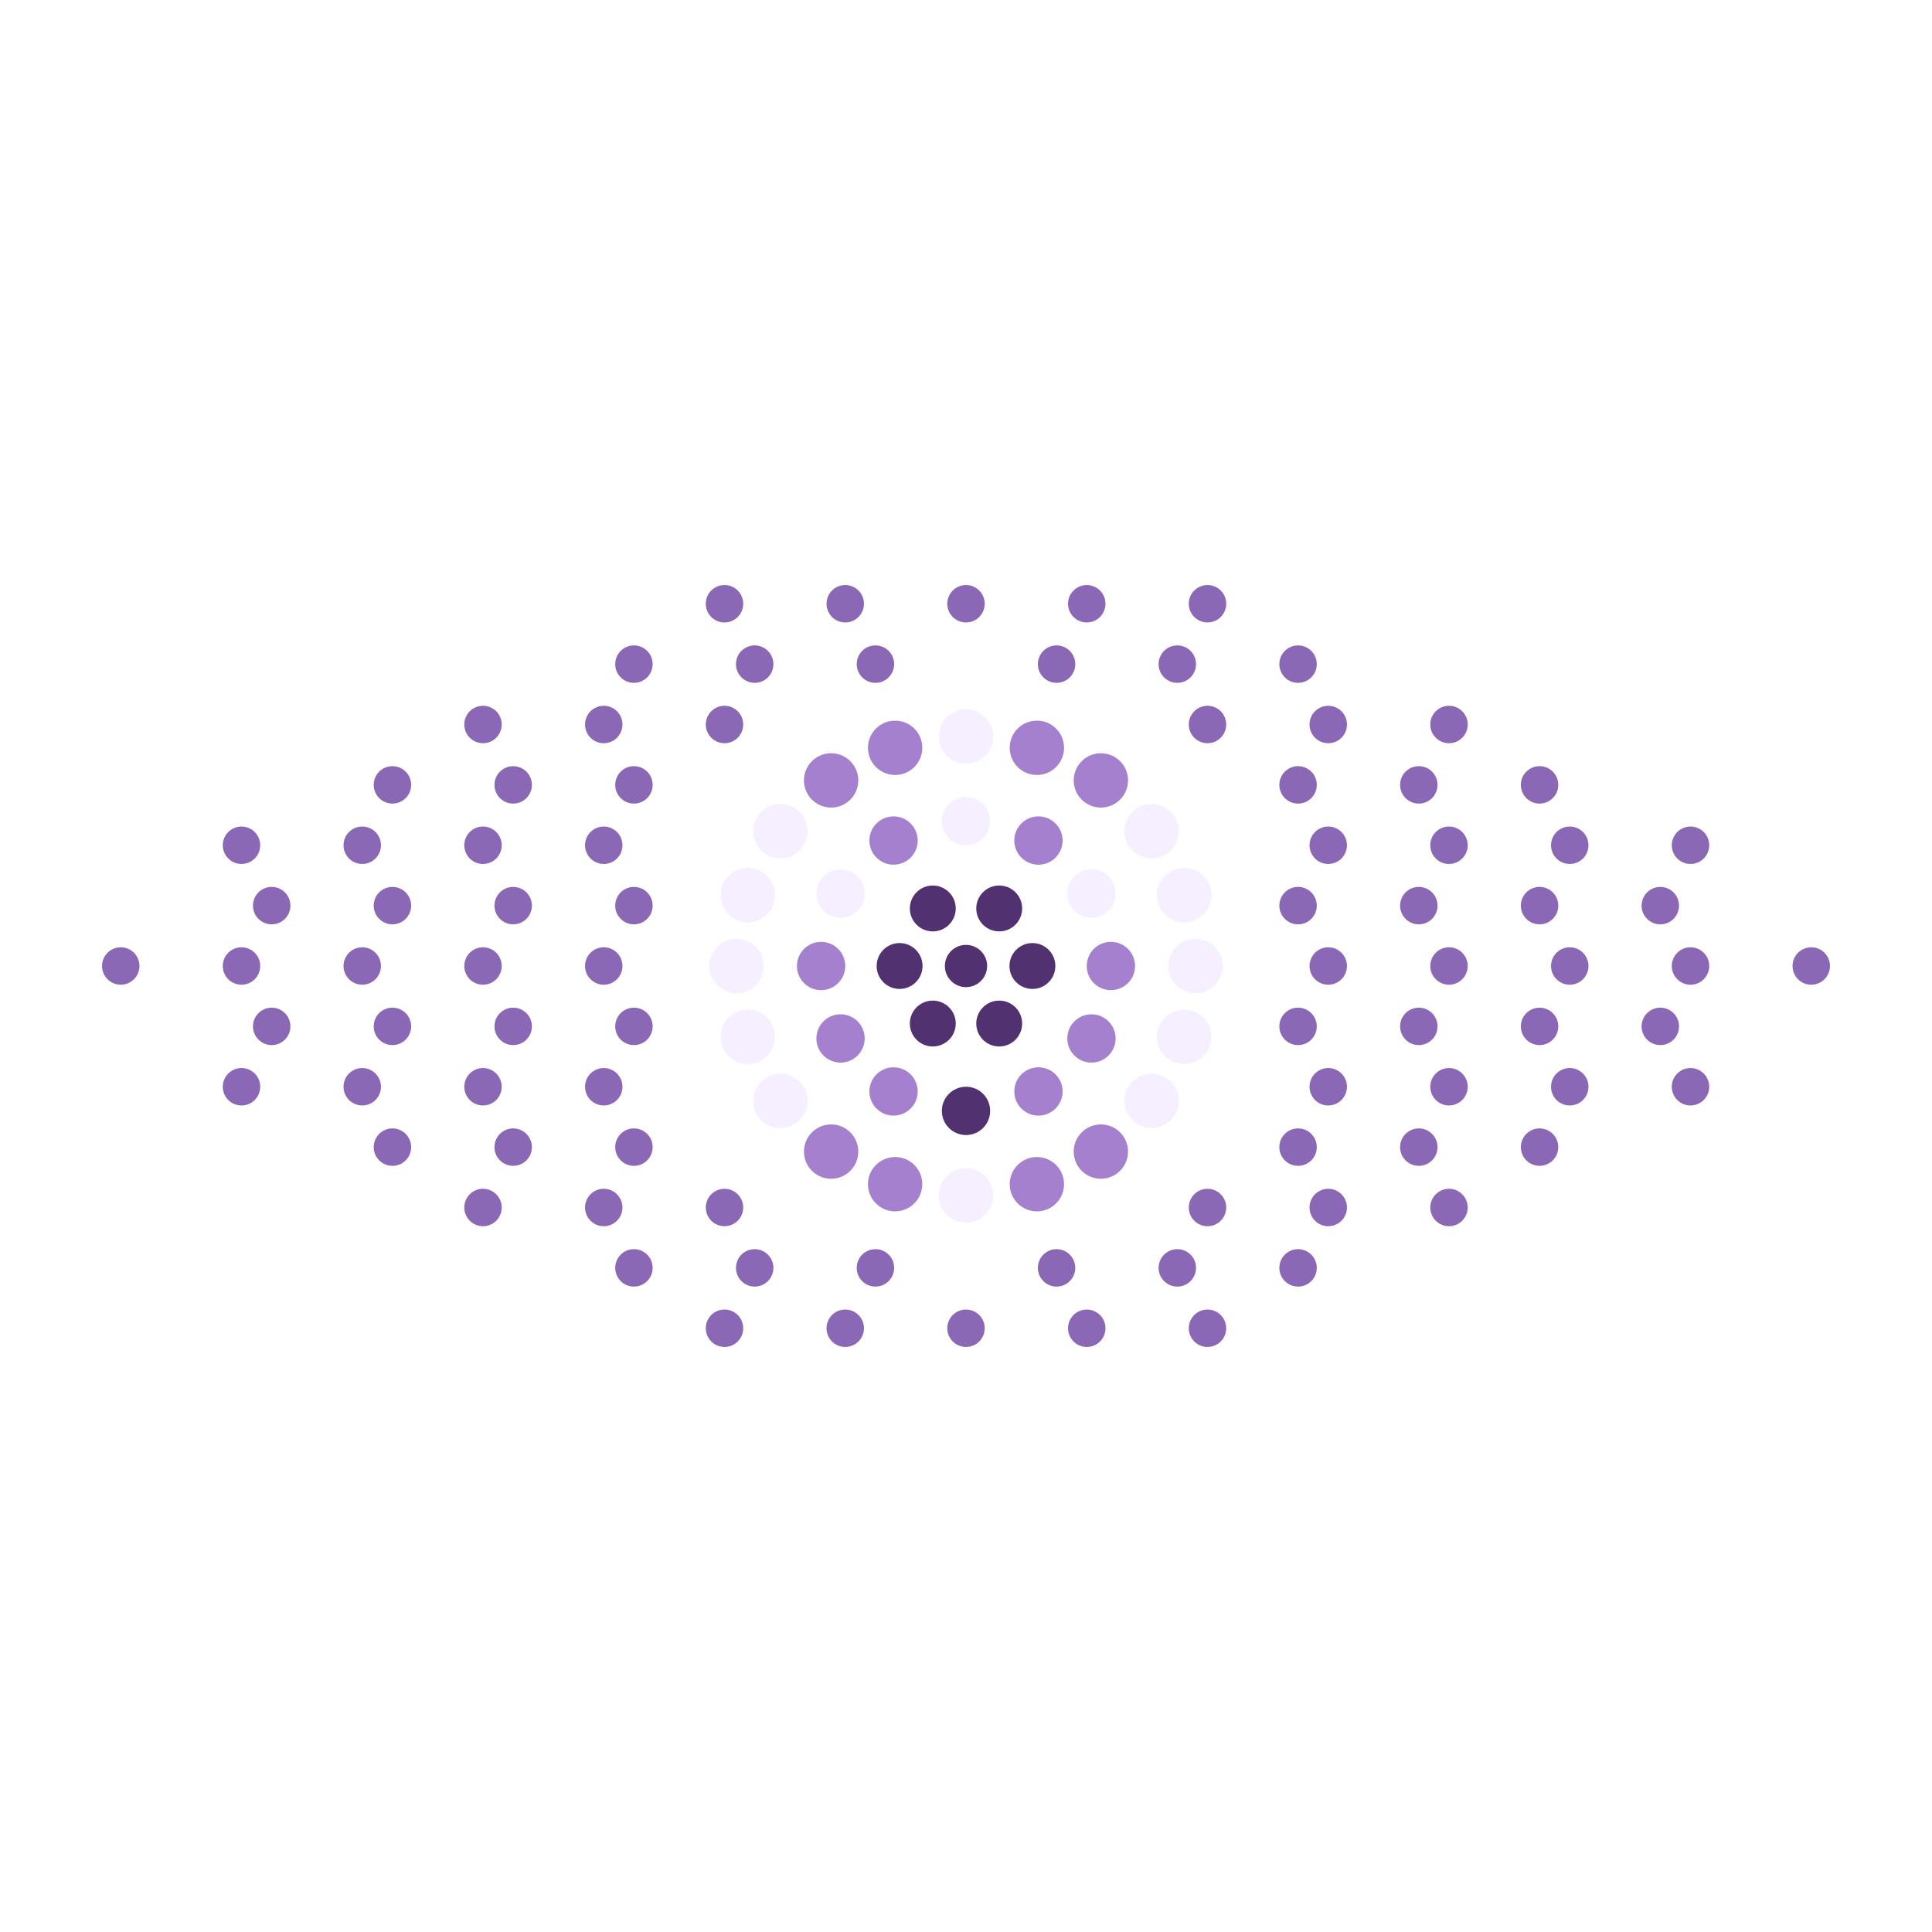
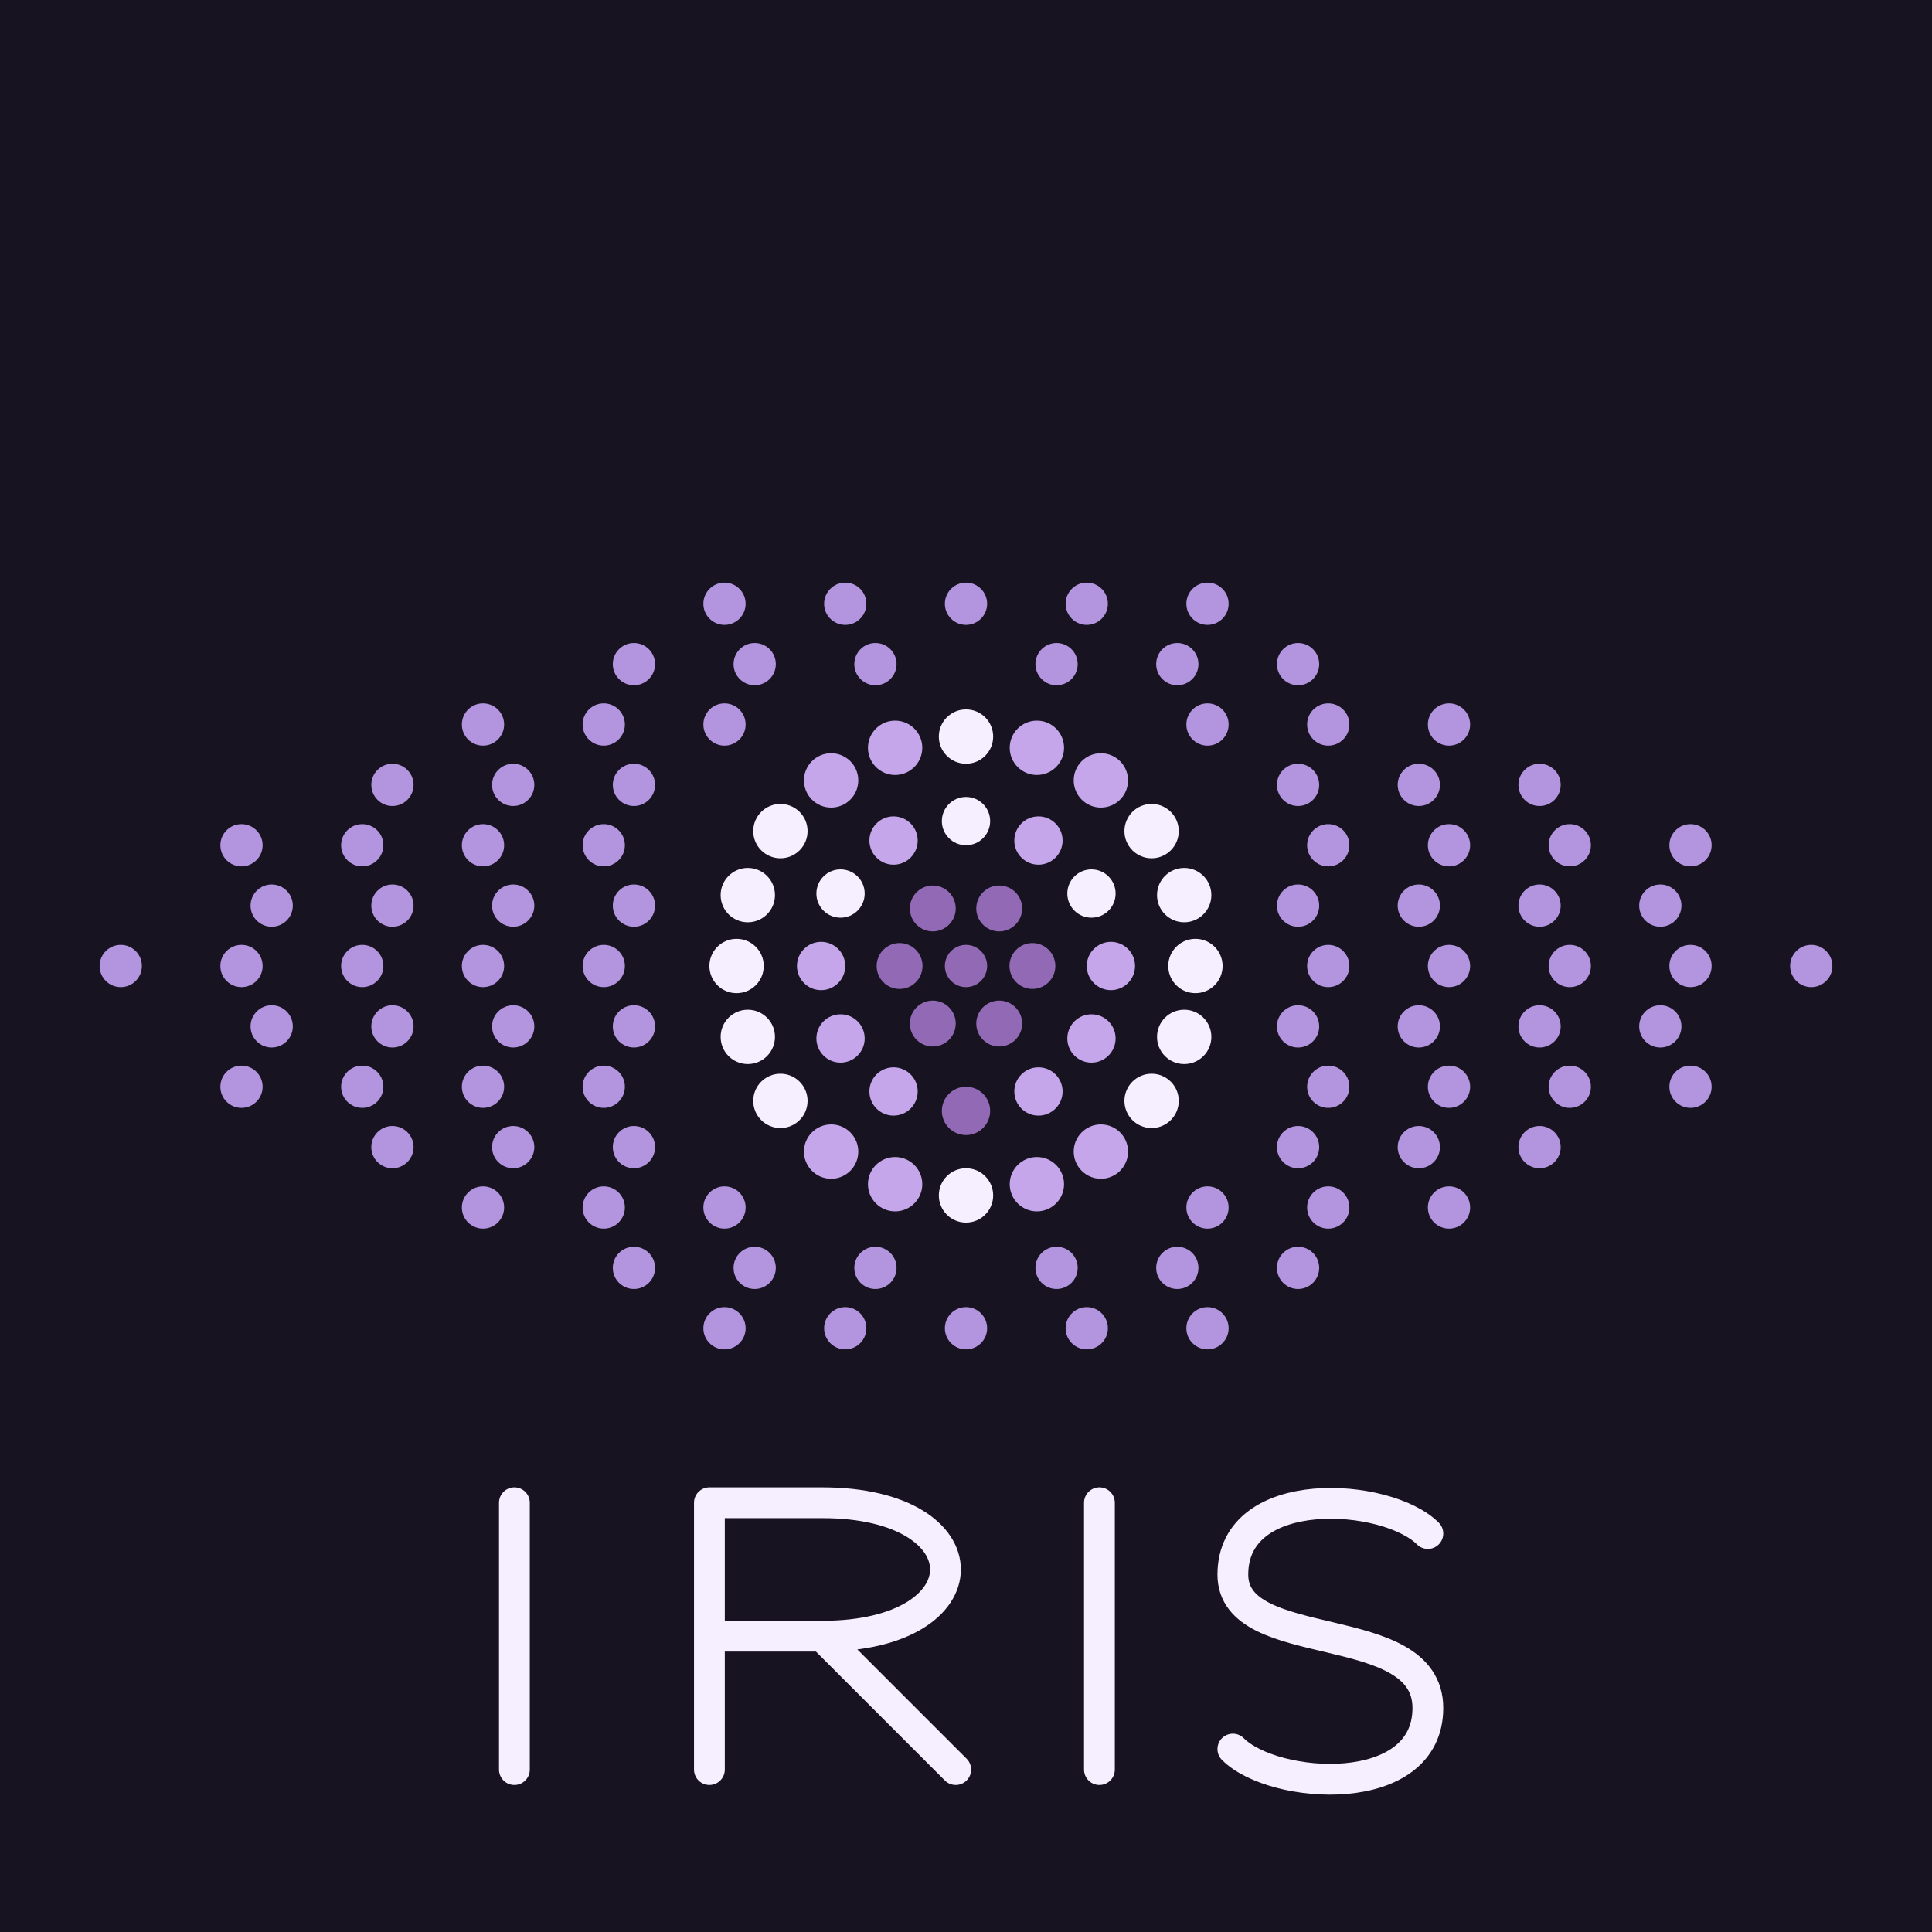
<svg xmlns="http://www.w3.org/2000/svg" width="960" height="960" viewBox="0 0 320 320" fill="none">
-   <g fill="#8b68b5">
-     <circle cx="125" cy="110" r="3.1" fill="#8b68b5" />
-     <circle cx="145" cy="110" r="3.1" fill="#8b68b5" />
-     <circle cx="175" cy="110" r="3.1" fill="#8b68b5" />
-     <circle cx="195" cy="110" r="3.1" fill="#8b68b5" />
-     <circle cx="100" cy="120" r="3.1" fill="#8b68b5" />
-     <circle cx="120" cy="120" r="3.1" fill="#8b68b5" />
-     <circle cx="200" cy="120" r="3.1" fill="#8b68b5" />
-     <circle cx="220" cy="120" r="3.1" fill="#8b68b5" />
-     <circle cx="85" cy="130" r="3.1" fill="#8b68b5" />
-     <circle cx="105" cy="130" r="3.1" fill="#8b68b5" />
-     <circle cx="215" cy="130" r="3.1" fill="#8b68b5" />
-     <circle cx="235" cy="130" r="3.1" fill="#8b68b5" />
-     <circle cx="60" cy="140" r="3.1" fill="#8b68b5" />
-     <circle cx="80" cy="140" r="3.1" fill="#8b68b5" />
-     <circle cx="100" cy="140" r="3.1" fill="#8b68b5" />
-     <circle cx="220" cy="140" r="3.1" fill="#8b68b5" />
-     <circle cx="240" cy="140" r="3.1" fill="#8b68b5" />
-     <circle cx="260" cy="140" r="3.1" fill="#8b68b5" />
-     <circle cx="45" cy="150" r="3.1" fill="#8b68b5" />
-     <circle cx="65" cy="150" r="3.1" fill="#8b68b5" />
-     <circle cx="85" cy="150" r="3.1" fill="#8b68b5" />
-     <circle cx="105" cy="150" r="3.1" fill="#8b68b5" />
-     <circle cx="215" cy="150" r="3.1" fill="#8b68b5" />
-     <circle cx="235" cy="150" r="3.1" fill="#8b68b5" />
-     <circle cx="255" cy="150" r="3.1" fill="#8b68b5" />
-     <circle cx="275" cy="150" r="3.1" fill="#8b68b5" />
-     <circle cx="20" cy="160" r="3.1" fill="#8b68b5" />
-     <circle cx="40" cy="160" r="3.1" fill="#8b68b5" />
-     <circle cx="60" cy="160" r="3.1" fill="#8b68b5" />
-     <circle cx="80" cy="160" r="3.1" fill="#8b68b5" />
-     <circle cx="100" cy="160" r="3.1" fill="#8b68b5" />
-     <circle cx="220" cy="160" r="3.1" fill="#8b68b5" />
-     <circle cx="240" cy="160" r="3.1" fill="#8b68b5" />
-     <circle cx="260" cy="160" r="3.1" fill="#8b68b5" />
-     <circle cx="280" cy="160" r="3.1" fill="#8b68b5" />
-     <circle cx="300" cy="160" r="3.1" fill="#8b68b5" />
-     <circle cx="45" cy="170" r="3.1" fill="#8b68b5" />
-     <circle cx="65" cy="170" r="3.1" fill="#8b68b5" />
-     <circle cx="85" cy="170" r="3.1" fill="#8b68b5" />
-     <circle cx="105" cy="170" r="3.1" fill="#8b68b5" />
-     <circle cx="215" cy="170" r="3.1" fill="#8b68b5" />
-     <circle cx="235" cy="170" r="3.1" fill="#8b68b5" />
-     <circle cx="255" cy="170" r="3.1" fill="#8b68b5" />
-     <circle cx="275" cy="170" r="3.1" fill="#8b68b5" />
-     <circle cx="60" cy="180" r="3.1" fill="#8b68b5" />
-     <circle cx="80" cy="180" r="3.1" fill="#8b68b5" />
-     <circle cx="100" cy="180" r="3.1" fill="#8b68b5" />
-     <circle cx="220" cy="180" r="3.1" fill="#8b68b5" />
-     <circle cx="240" cy="180" r="3.1" fill="#8b68b5" />
-     <circle cx="260" cy="180" r="3.1" fill="#8b68b5" />
-     <circle cx="85" cy="190" r="3.1" fill="#8b68b5" />
-     <circle cx="105" cy="190" r="3.1" fill="#8b68b5" />
-     <circle cx="215" cy="190" r="3.1" fill="#8b68b5" />
-     <circle cx="235" cy="190" r="3.1" fill="#8b68b5" />
-     <circle cx="100" cy="200" r="3.1" fill="#8b68b5" />
-     <circle cx="120" cy="200" r="3.1" fill="#8b68b5" />
-     <circle cx="200" cy="200" r="3.1" fill="#8b68b5" />
-     <circle cx="220" cy="200" r="3.1" fill="#8b68b5" />
-     <circle cx="125" cy="210" r="3.1" fill="#8b68b5" />
-     <circle cx="145" cy="210" r="3.1" fill="#8b68b5" />
-     <circle cx="175" cy="210" r="3.1" fill="#8b68b5" />
-     <circle cx="195" cy="210" r="3.1" fill="#8b68b5" />
+   <rect width="320" height="320" fill="#171321" />
+   <g fill="#b394df">
+     <circle cx="125" cy="110" r="3.5" fill="#b394df" />
+     <circle cx="145" cy="110" r="3.5" fill="#b394df" />
+     <circle cx="175" cy="110" r="3.5" fill="#b394df" />
+     <circle cx="195" cy="110" r="3.5" fill="#b394df" />
+     <circle cx="100" cy="120" r="3.5" fill="#b394df" />
+     <circle cx="120" cy="120" r="3.5" fill="#b394df" />
+     <circle cx="200" cy="120" r="3.5" fill="#b394df" />
+     <circle cx="220" cy="120" r="3.5" fill="#b394df" />
+     <circle cx="85" cy="130" r="3.5" fill="#b394df" />
+     <circle cx="105" cy="130" r="3.5" fill="#b394df" />
+     <circle cx="215" cy="130" r="3.5" fill="#b394df" />
+     <circle cx="235" cy="130" r="3.5" fill="#b394df" />
+     <circle cx="60" cy="140" r="3.5" fill="#b394df" />
+     <circle cx="80" cy="140" r="3.5" fill="#b394df" />
+     <circle cx="100" cy="140" r="3.5" fill="#b394df" />
+     <circle cx="220" cy="140" r="3.5" fill="#b394df" />
+     <circle cx="240" cy="140" r="3.5" fill="#b394df" />
+     <circle cx="260" cy="140" r="3.5" fill="#b394df" />
+     <circle cx="45" cy="150" r="3.5" fill="#b394df" />
+     <circle cx="65" cy="150" r="3.5" fill="#b394df" />
+     <circle cx="85" cy="150" r="3.5" fill="#b394df" />
+     <circle cx="105" cy="150" r="3.5" fill="#b394df" />
+     <circle cx="215" cy="150" r="3.5" fill="#b394df" />
+     <circle cx="235" cy="150" r="3.5" fill="#b394df" />
+     <circle cx="255" cy="150" r="3.5" fill="#b394df" />
+     <circle cx="275" cy="150" r="3.5" fill="#b394df" />
+     <circle cx="20" cy="160" r="3.5" fill="#b394df" />
+     <circle cx="40" cy="160" r="3.5" fill="#b394df" />
+     <circle cx="60" cy="160" r="3.5" fill="#b394df" />
+     <circle cx="80" cy="160" r="3.5" fill="#b394df" />
+     <circle cx="100" cy="160" r="3.5" fill="#b394df" />
+     <circle cx="220" cy="160" r="3.5" fill="#b394df" />
+     <circle cx="240" cy="160" r="3.5" fill="#b394df" />
+     <circle cx="260" cy="160" r="3.5" fill="#b394df" />
+     <circle cx="280" cy="160" r="3.5" fill="#b394df" />
+     <circle cx="300" cy="160" r="3.5" fill="#b394df" />
+     <circle cx="45" cy="170" r="3.5" fill="#b394df" />
+     <circle cx="65" cy="170" r="3.5" fill="#b394df" />
+     <circle cx="85" cy="170" r="3.5" fill="#b394df" />
+     <circle cx="105" cy="170" r="3.5" fill="#b394df" />
+     <circle cx="215" cy="170" r="3.5" fill="#b394df" />
+     <circle cx="235" cy="170" r="3.5" fill="#b394df" />
+     <circle cx="255" cy="170" r="3.5" fill="#b394df" />
+     <circle cx="275" cy="170" r="3.5" fill="#b394df" />
+     <circle cx="60" cy="180" r="3.5" fill="#b394df" />
+     <circle cx="80" cy="180" r="3.5" fill="#b394df" />
+     <circle cx="100" cy="180" r="3.5" fill="#b394df" />
+     <circle cx="220" cy="180" r="3.5" fill="#b394df" />
+     <circle cx="240" cy="180" r="3.5" fill="#b394df" />
+     <circle cx="260" cy="180" r="3.5" fill="#b394df" />
+     <circle cx="85" cy="190" r="3.5" fill="#b394df" />
+     <circle cx="105" cy="190" r="3.5" fill="#b394df" />
+     <circle cx="215" cy="190" r="3.5" fill="#b394df" />
+     <circle cx="235" cy="190" r="3.5" fill="#b394df" />
+     <circle cx="100" cy="200" r="3.5" fill="#b394df" />
+     <circle cx="120" cy="200" r="3.5" fill="#b394df" />
+     <circle cx="200" cy="200" r="3.5" fill="#b394df" />
+     <circle cx="220" cy="200" r="3.5" fill="#b394df" />
+     <circle cx="125" cy="210" r="3.5" fill="#b394df" />
+     <circle cx="145" cy="210" r="3.5" fill="#b394df" />
+     <circle cx="175" cy="210" r="3.5" fill="#b394df" />
+     <circle cx="195" cy="210" r="3.5" fill="#b394df" />
    <circle cx="198" cy="160" r="4.5" fill="#f5efff" />
    <circle cx="196.14" cy="171.74" r="4.5" fill="#f5efff" />
    <circle cx="190.74" cy="182.34" r="4.5" fill="#f5efff" />
-     <circle cx="182.34" cy="190.74" r="4.5" fill="#a480ce" />
-     <circle cx="171.74" cy="196.14" r="4.5" fill="#a480ce" />
+     <circle cx="182.34" cy="190.74" r="4.5" fill="#c5a6eb" />
+     <circle cx="171.74" cy="196.14" r="4.5" fill="#c5a6eb" />
    <circle cx="160" cy="198" r="4.5" fill="#f5efff" />
-     <circle cx="148.26" cy="196.14" r="4.5" fill="#a480ce" />
-     <circle cx="137.66" cy="190.74" r="4.5" fill="#a480ce" />
+     <circle cx="148.26" cy="196.14" r="4.5" fill="#c5a6eb" />
+     <circle cx="137.66" cy="190.74" r="4.5" fill="#c5a6eb" />
    <circle cx="129.26" cy="182.34" r="4.5" fill="#f5efff" />
    <circle cx="123.86" cy="171.74" r="4.5" fill="#f5efff" />
    <circle cx="122" cy="160" r="4.5" fill="#f5efff" />
    <circle cx="123.86" cy="148.26" r="4.5" fill="#f5efff" />
    <circle cx="129.26" cy="137.66" r="4.5" fill="#f5efff" />
-     <circle cx="137.66" cy="129.26" r="4.5" fill="#a480ce" />
-     <circle cx="148.26" cy="123.86" r="4.5" fill="#a480ce" />
+     <circle cx="137.66" cy="129.26" r="4.5" fill="#c5a6eb" />
+     <circle cx="148.26" cy="123.86" r="4.5" fill="#c5a6eb" />
    <circle cx="160" cy="122" r="4.5" fill="#f5efff" />
-     <circle cx="171.74" cy="123.86" r="4.5" fill="#a480ce" />
-     <circle cx="182.34" cy="129.26" r="4.5" fill="#a480ce" />
+     <circle cx="171.74" cy="123.86" r="4.5" fill="#c5a6eb" />
+     <circle cx="182.34" cy="129.26" r="4.5" fill="#c5a6eb" />
    <circle cx="190.74" cy="137.66" r="4.5" fill="#f5efff" />
    <circle cx="196.14" cy="148.26" r="4.5" fill="#f5efff" />
-     <circle cx="184" cy="160" r="4" fill="#a480ce" />
-     <circle cx="180.78" cy="172" r="4" fill="#a480ce" />
-     <circle cx="172" cy="180.78" r="4" fill="#a480ce" />
-     <circle cx="160" cy="184" r="4" fill="#51316f" />
-     <circle cx="148" cy="180.78" r="4" fill="#a480ce" />
-     <circle cx="139.22" cy="172" r="4" fill="#a480ce" />
-     <circle cx="136" cy="160" r="4" fill="#a480ce" />
+     <circle cx="184" cy="160" r="4" fill="#c5a6eb" />
+     <circle cx="180.78" cy="172" r="4" fill="#c5a6eb" />
+     <circle cx="172" cy="180.78" r="4" fill="#c5a6eb" />
+     <circle cx="160" cy="184" r="4" fill="#9169b5" />
+     <circle cx="148" cy="180.78" r="4" fill="#c5a6eb" />
+     <circle cx="139.22" cy="172" r="4" fill="#c5a6eb" />
+     <circle cx="136" cy="160" r="4" fill="#c5a6eb" />
    <circle cx="139.22" cy="148" r="4" fill="#f5efff" />
-     <circle cx="148" cy="139.22" r="4" fill="#a480ce" />
+     <circle cx="148" cy="139.22" r="4" fill="#c5a6eb" />
    <circle cx="160" cy="136" r="4" fill="#f5efff" />
-     <circle cx="172" cy="139.22" r="4" fill="#a480ce" />
+     <circle cx="172" cy="139.22" r="4" fill="#c5a6eb" />
    <circle cx="180.78" cy="148" r="4" fill="#f5efff" />
-     <circle cx="171" cy="160" r="3.8" fill="#51316f" />
-     <circle cx="165.5" cy="169.53" r="3.8" fill="#51316f" />
-     <circle cx="154.5" cy="169.53" r="3.8" fill="#51316f" />
-     <circle cx="149" cy="160" r="3.8" fill="#51316f" />
-     <circle cx="154.5" cy="150.47" r="3.8" fill="#51316f" />
-     <circle cx="165.5" cy="150.47" r="3.8" fill="#51316f" />
-     <circle cx="160" cy="160" r="3.5" fill="#51316f" />
-     <circle cx="160" cy="100" r="3.1" fill="#8b68b5" />
-     <circle cx="160" cy="220" r="3.1" fill="#8b68b5" />
-     <circle cx="120" cy="100" r="3.1" fill="#8b68b5" />
-     <circle cx="140" cy="100" r="3.1" fill="#8b68b5" />
-     <circle cx="180" cy="100" r="3.1" fill="#8b68b5" />
-     <circle cx="200" cy="100" r="3.1" fill="#8b68b5" />
-     <circle cx="105" cy="110" r="3.1" fill="#8b68b5" />
-     <circle cx="215" cy="110" r="3.1" fill="#8b68b5" />
-     <circle cx="80" cy="120" r="3.1" fill="#8b68b5" />
-     <circle cx="240" cy="120" r="3.1" fill="#8b68b5" />
-     <circle cx="65" cy="130" r="3.1" fill="#8b68b5" />
-     <circle cx="255" cy="130" r="3.1" fill="#8b68b5" />
-     <circle cx="40" cy="140" r="3.1" fill="#8b68b5" />
-     <circle cx="280" cy="140" r="3.1" fill="#8b68b5" />
-     <circle cx="40" cy="180" r="3.1" fill="#8b68b5" />
-     <circle cx="280" cy="180" r="3.1" fill="#8b68b5" />
-     <circle cx="65" cy="190" r="3.1" fill="#8b68b5" />
-     <circle cx="255" cy="190" r="3.1" fill="#8b68b5" />
-     <circle cx="80" cy="200" r="3.1" fill="#8b68b5" />
-     <circle cx="240" cy="200" r="3.1" fill="#8b68b5" />
-     <circle cx="105" cy="210" r="3.1" fill="#8b68b5" />
-     <circle cx="215" cy="210" r="3.1" fill="#8b68b5" />
-     <circle cx="120" cy="220" r="3.1" fill="#8b68b5" />
-     <circle cx="140" cy="220" r="3.1" fill="#8b68b5" />
-     <circle cx="180" cy="220" r="3.1" fill="#8b68b5" />
-     <circle cx="200" cy="220" r="3.1" fill="#8b68b5" />
+     <circle cx="171" cy="160" r="3.8" fill="#9169b5" />
+     <circle cx="165.5" cy="169.53" r="3.8" fill="#9169b5" />
+     <circle cx="154.5" cy="169.53" r="3.8" fill="#9169b5" />
+     <circle cx="149" cy="160" r="3.8" fill="#9169b5" />
+     <circle cx="154.5" cy="150.47" r="3.8" fill="#9169b5" />
+     <circle cx="165.5" cy="150.47" r="3.8" fill="#9169b5" />
+     <circle cx="160" cy="160" r="3.5" fill="#9169b5" />
+     <circle cx="160" cy="100" r="3.5" fill="#b394df" />
+     <circle cx="160" cy="220" r="3.5" fill="#b394df" />
+     <circle cx="120" cy="100" r="3.5" fill="#b394df" />
+     <circle cx="140" cy="100" r="3.5" fill="#b394df" />
+     <circle cx="180" cy="100" r="3.5" fill="#b394df" />
+     <circle cx="200" cy="100" r="3.5" fill="#b394df" />
+     <circle cx="105" cy="110" r="3.5" fill="#b394df" />
+     <circle cx="215" cy="110" r="3.5" fill="#b394df" />
+     <circle cx="80" cy="120" r="3.5" fill="#b394df" />
+     <circle cx="240" cy="120" r="3.5" fill="#b394df" />
+     <circle cx="65" cy="130" r="3.5" fill="#b394df" />
+     <circle cx="255" cy="130" r="3.5" fill="#b394df" />
+     <circle cx="40" cy="140" r="3.5" fill="#b394df" />
+     <circle cx="280" cy="140" r="3.5" fill="#b394df" />
+     <circle cx="40" cy="180" r="3.5" fill="#b394df" />
+     <circle cx="280" cy="180" r="3.5" fill="#b394df" />
+     <circle cx="65" cy="190" r="3.5" fill="#b394df" />
+     <circle cx="255" cy="190" r="3.5" fill="#b394df" />
+     <circle cx="80" cy="200" r="3.5" fill="#b394df" />
+     <circle cx="240" cy="200" r="3.5" fill="#b394df" />
+     <circle cx="105" cy="210" r="3.5" fill="#b394df" />
+     <circle cx="215" cy="210" r="3.5" fill="#b394df" />
+     <circle cx="120" cy="220" r="3.5" fill="#b394df" />
+     <circle cx="140" cy="220" r="3.5" fill="#b394df" />
+     <circle cx="180" cy="220" r="3.5" fill="#b394df" />
+     <circle cx="200" cy="220" r="3.5" fill="#b394df" />
  </g>
+   <path transform="translate(160 271) scale(1.7) translate(-160 -263)" aria-label="IRIS" d="M 116 250 L 116 276 M 135 276 L 135 250 L 146 250 C 162 250 162 263 146 263 L 135 263 M 146 263 L 159 276 M 173 250 L 173 276 M 205 253 C 201 249 186 248 186 257 C 186 265 205 261 205 270 C 205 279 190 278 186 274" stroke="#f5efff" stroke-width="3" stroke-linecap="round" stroke-linejoin="round" />
</svg>
